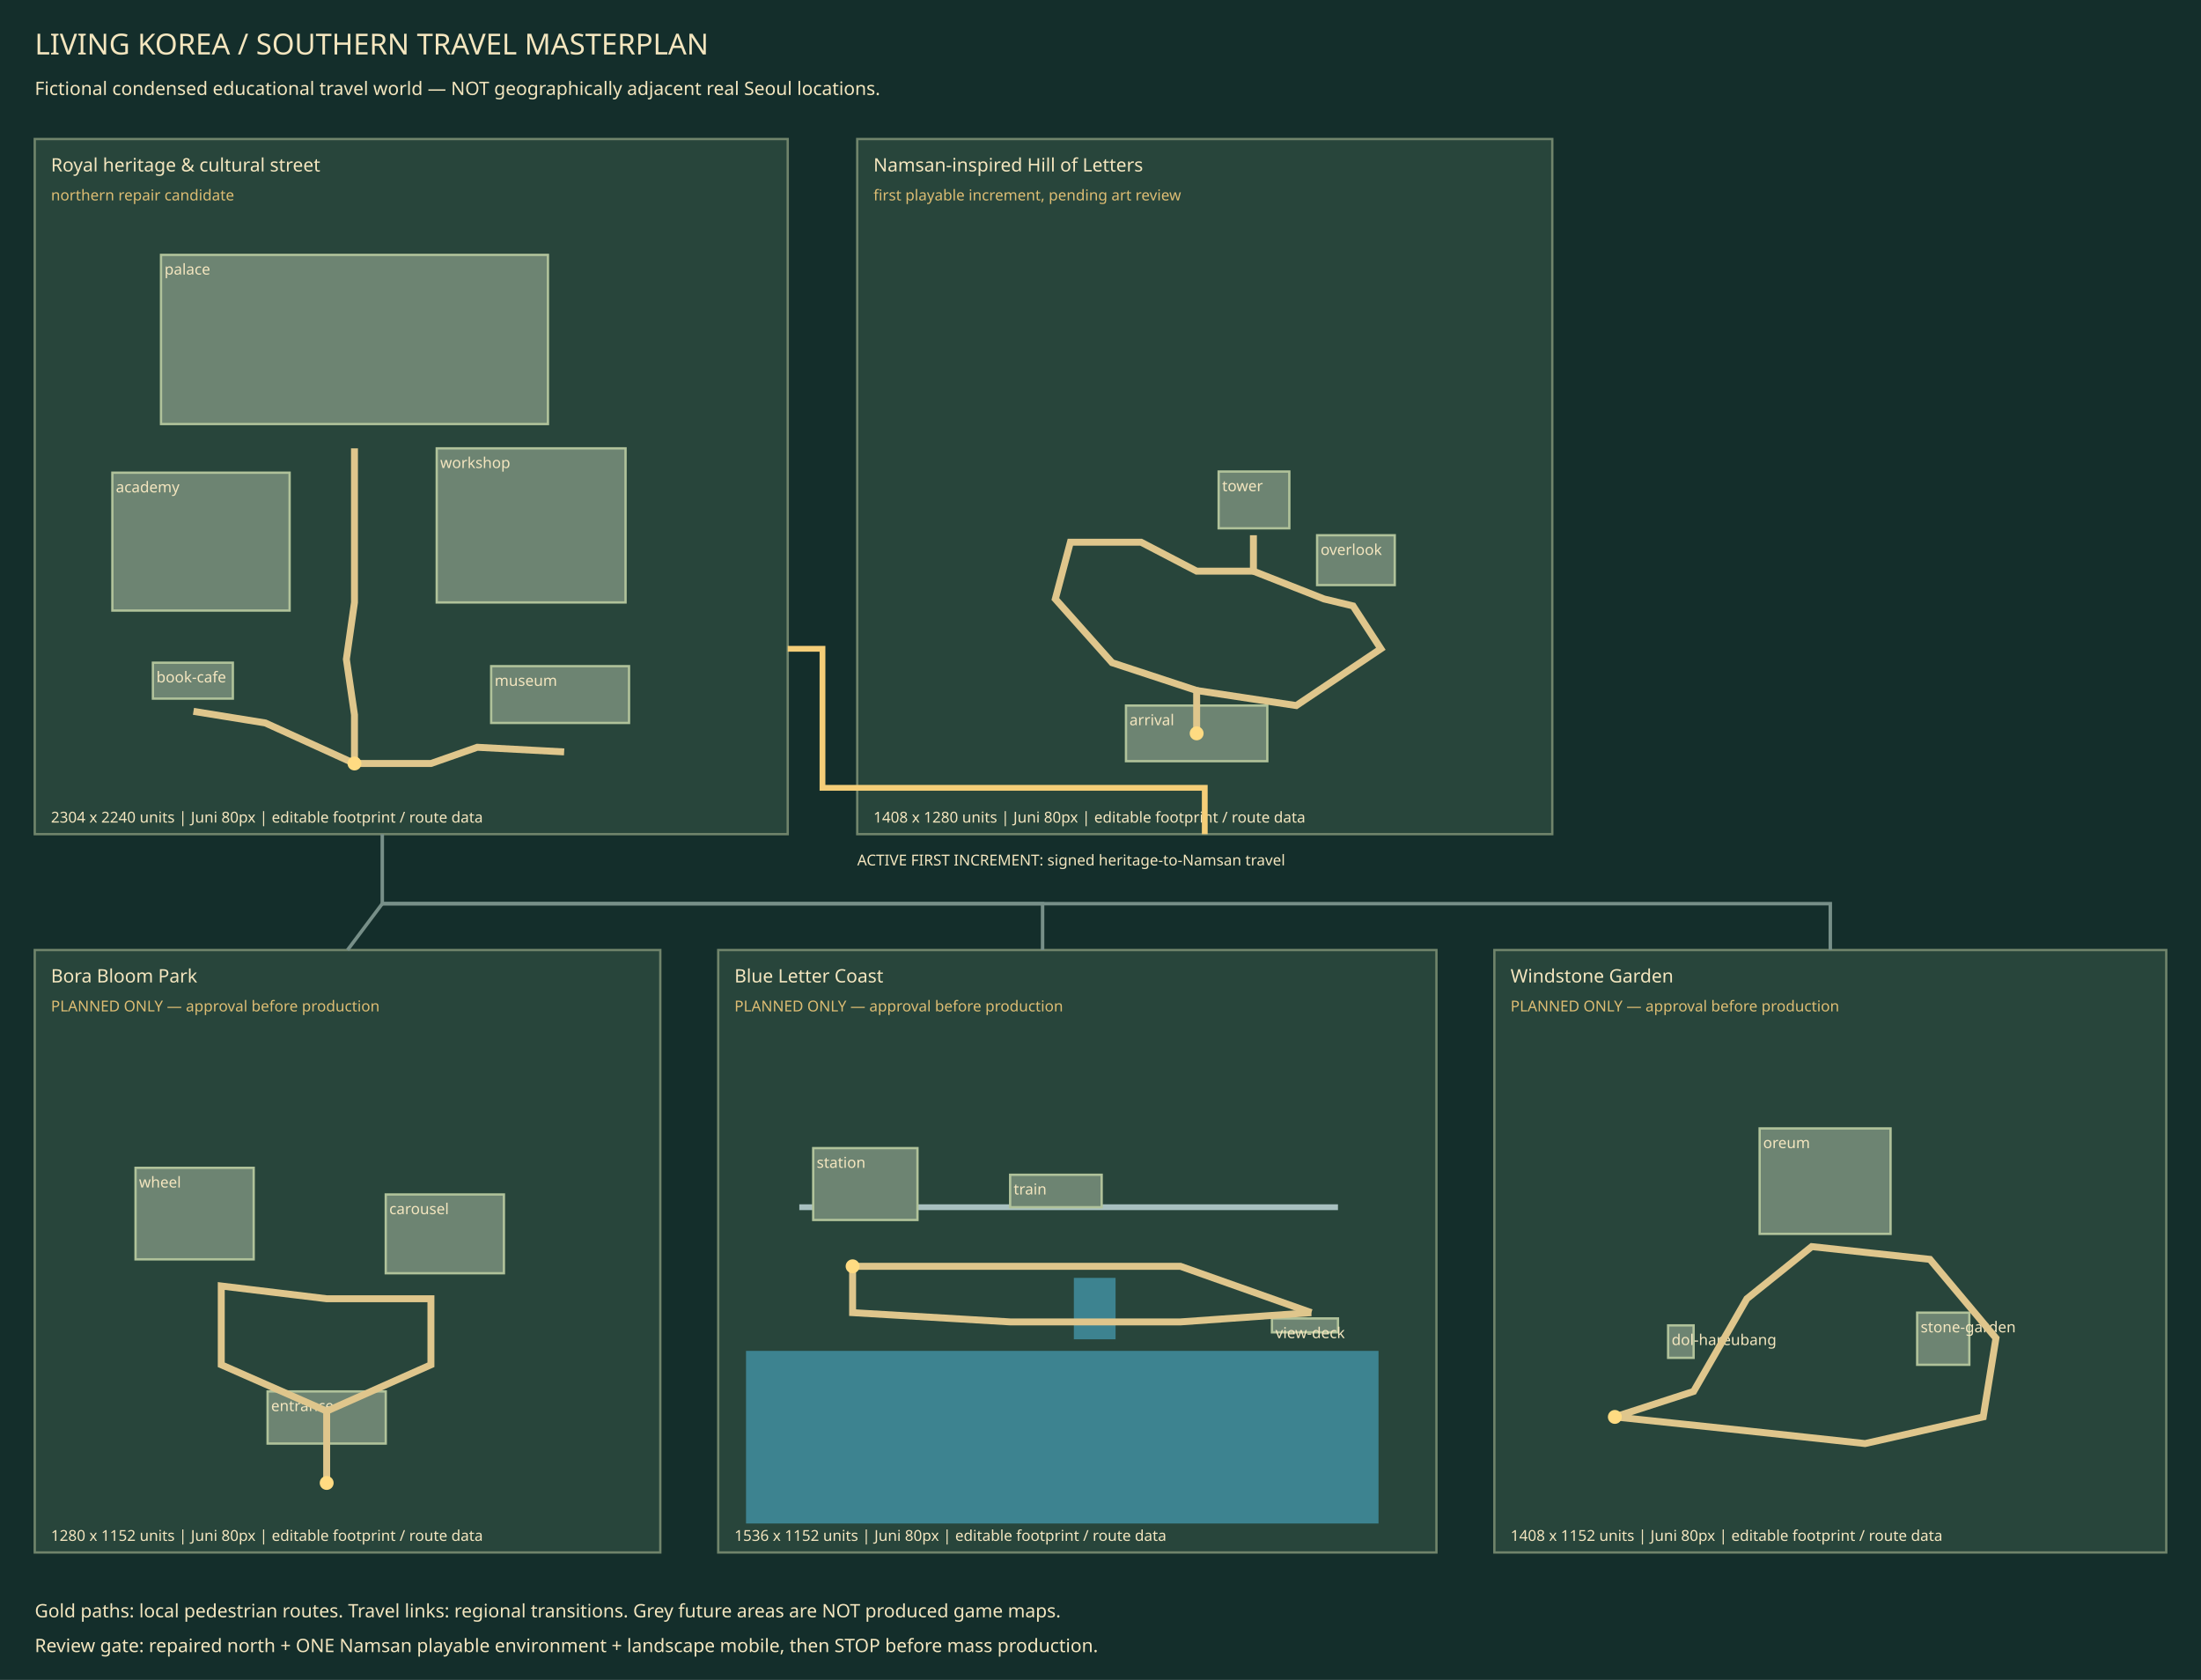
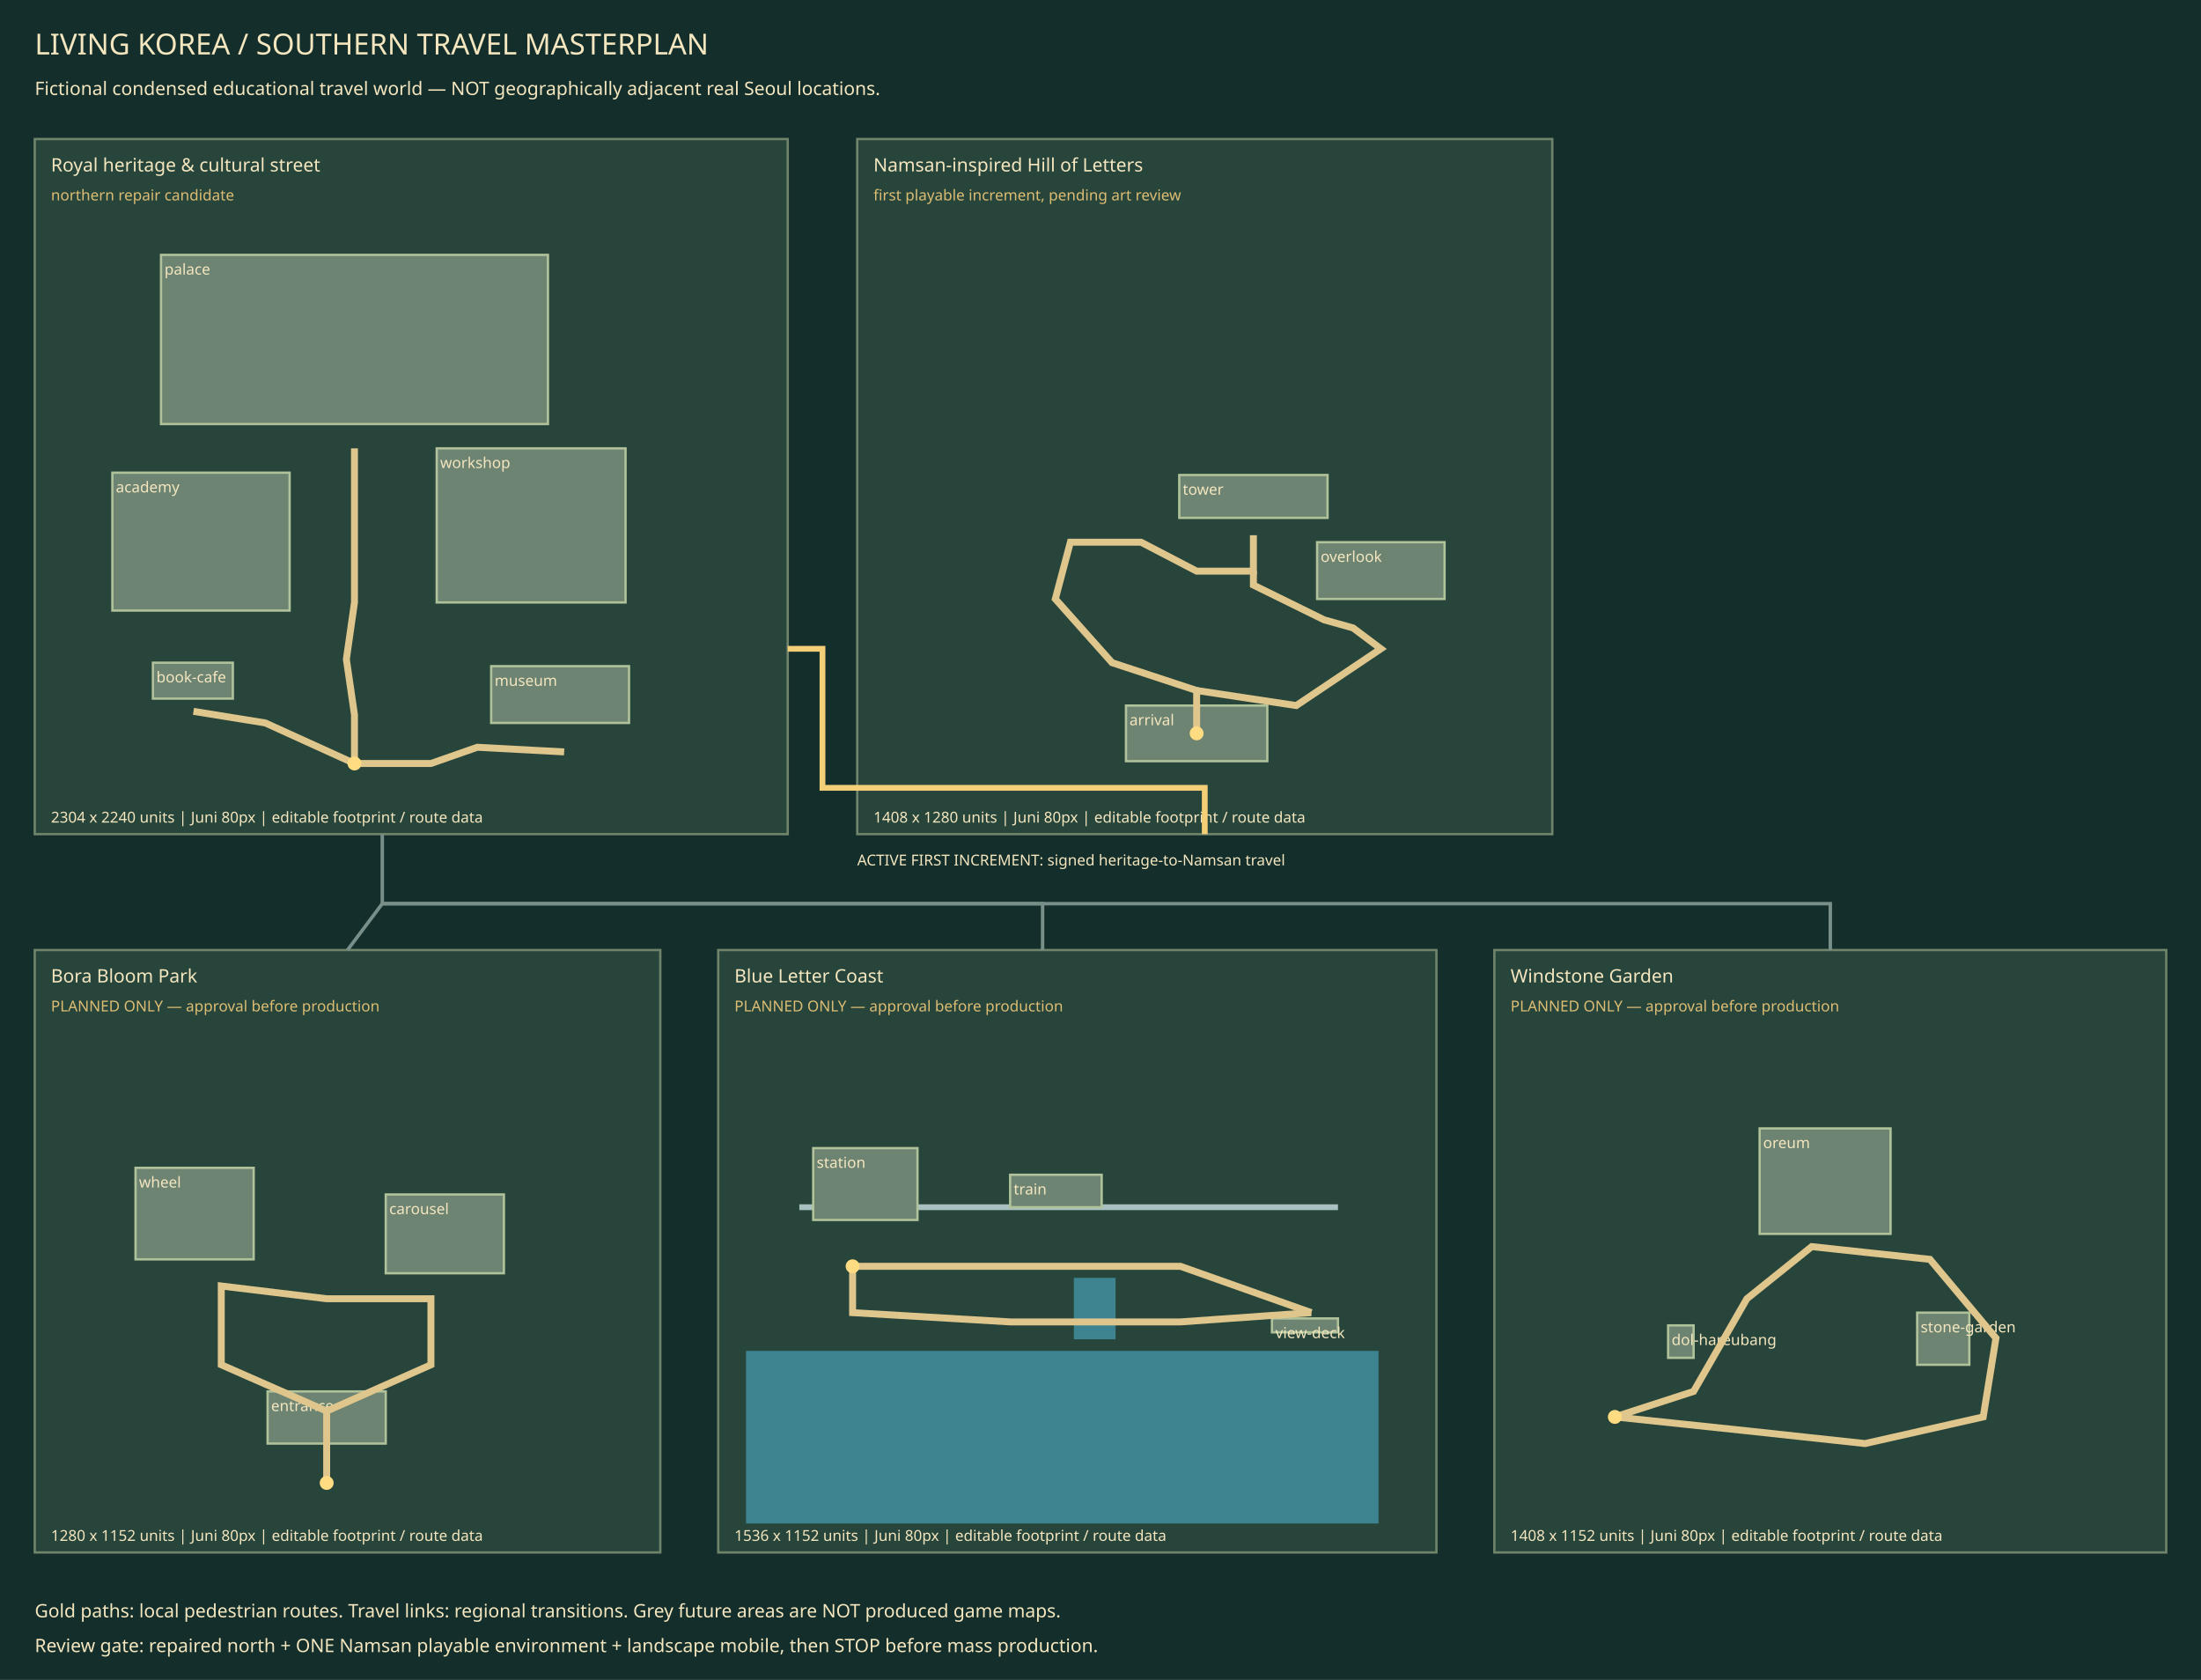
<svg xmlns="http://www.w3.org/2000/svg" width="1900" height="1450" viewBox="0 0 1900 1450">
  <rect width="1900" height="1450" fill="#142e2b" />
  <text x="30" y="47" font-family="sans-serif" font-size="25" fill="#f4e6bf">LIVING KOREA / SOUTHERN TRAVEL MASTERPLAN</text>
  <text x="30" y="82" font-family="sans-serif" font-size="16" fill="#f4e6bf">Fictional condensed educational travel world — NOT geographically adjacent real Seoul locations.</text>
  <g id="zone-heritage">
    <rect x="30" y="120" width="650" height="600" fill="#28453b" stroke="#70846b" stroke-width="2" />
    <text x="44" y="148" font-family="sans-serif" font-size="16" fill="#f4e6bf">Royal heritage &amp; cultural street</text>
    <text x="44" y="173" font-family="sans-serif" font-size="13" fill="#ddbd73">northern repair candidate</text>
    <rect x="139" y="220" width="334" height="146" fill="#6d8472" stroke="#b0c29a" stroke-width="2" />
    <text x="142" y="237" font-family="sans-serif" font-size="13" fill="#f4e6bf">palace</text>
    <rect x="97" y="408" width="153" height="119" fill="#6d8472" stroke="#b0c29a" stroke-width="2" />
    <text x="100" y="425" font-family="sans-serif" font-size="13" fill="#f4e6bf">academy</text>
    <rect x="377" y="387" width="163" height="133" fill="#6d8472" stroke="#b0c29a" stroke-width="2" />
    <text x="380" y="404" font-family="sans-serif" font-size="13" fill="#f4e6bf">workshop</text>
    <rect x="424" y="575" width="119" height="49" fill="#6d8472" stroke="#b0c29a" stroke-width="2" />
    <text x="427" y="592" font-family="sans-serif" font-size="13" fill="#f4e6bf">museum</text>
    <rect x="132" y="572" width="69" height="31" fill="#6d8472" stroke="#b0c29a" stroke-width="2" />
    <text x="135" y="589" font-family="sans-serif" font-size="13" fill="#f4e6bf">book-cafe</text>
    <polyline points="306,387 306,520 299,569 306,617 306,659" fill="none" stroke="#dfc68c" stroke-width="6" />
    <polyline points="167,614 229,624 306,659" fill="none" stroke="#dfc68c" stroke-width="6" />
    <polyline points="487,649 412,645 372,659 306,659" fill="none" stroke="#dfc68c" stroke-width="6" />
    <circle cx="306" cy="659" r="6" fill="#ffdb82" />
    <text x="44" y="710" font-family="sans-serif" font-size="13" fill="#f4e6bf">2304 x 2240 units | Juni 80px | editable footprint / route data</text>
  </g>
  <g id="zone-namsan">
    <rect x="740" y="120" width="600" height="600" fill="#28453b" stroke="#70846b" stroke-width="2" />
    <text x="754" y="148" font-family="sans-serif" font-size="16" fill="#f4e6bf">Namsan-inspired Hill of Letters</text>
    <text x="754" y="173" font-family="sans-serif" font-size="13" fill="#ddbd73">first playable increment, pending art review</text>
-     <rect x="1052" y="407" width="61" height="49" fill="#6d8472" stroke="#b0c29a" stroke-width="2" />
-     <text x="1055" y="424" font-family="sans-serif" font-size="13" fill="#f4e6bf">tower</text>
-     <rect x="1137" y="462" width="67" height="43" fill="#6d8472" stroke="#b0c29a" stroke-width="2" />
-     <text x="1140" y="479" font-family="sans-serif" font-size="13" fill="#f4e6bf">overlook</text>
+     <rect x="1018" y="410" width="128" height="37" fill="#6d8472" stroke="#b0c29a" stroke-width="2" />
+     <text x="1021" y="427" font-family="sans-serif" font-size="13" fill="#f4e6bf">tower</text>
+     <rect x="1137" y="468" width="110" height="49" fill="#6d8472" stroke="#b0c29a" stroke-width="2" />
+     <text x="1140" y="485" font-family="sans-serif" font-size="13" fill="#f4e6bf">overlook</text>
    <rect x="972" y="609" width="122" height="48" fill="#6d8472" stroke="#b0c29a" stroke-width="2" />
    <text x="975" y="626" font-family="sans-serif" font-size="13" fill="#f4e6bf">arrival</text>
    <polyline points="1033,633 1033,596 960,572 911,517 924,468 985,468 1033,493 1082,493 1082,462" fill="none" stroke="#dfc68c" stroke-width="6" />
-     <polyline points="1033,596 1119,609 1192,560 1168,523 1143,517 1082,493" fill="none" stroke="#dfc68c" stroke-width="6" />
+     <polyline points="1033,596 1119,609 1192,560 1168,542 1143,535 1082,505 1082,493" fill="none" stroke="#dfc68c" stroke-width="6" />
    <circle cx="1033" cy="633" r="6" fill="#ffdb82" />
    <text x="754" y="710" font-family="sans-serif" font-size="13" fill="#f4e6bf">1408 x 1280 units | Juni 80px | editable footprint / route data</text>
  </g>
  <g id="zone-entertainment">
    <rect x="30" y="820" width="540" height="520" fill="#28453b" stroke="#70846b" stroke-width="2" />
    <text x="44" y="848" font-family="sans-serif" font-size="16" fill="#f4e6bf">Bora Bloom Park</text>
    <text x="44" y="873" font-family="sans-serif" font-size="13" fill="#ddbd73">PLANNED ONLY — approval before production</text>
    <rect x="231" y="1201" width="102" height="45" fill="#6d8472" stroke="#b0c29a" stroke-width="2" />
    <text x="234" y="1218" font-family="sans-serif" font-size="13" fill="#f4e6bf">entrance</text>
    <rect x="117" y="1008" width="102" height="79" fill="#6d8472" stroke="#b0c29a" stroke-width="2" />
    <text x="120" y="1025" font-family="sans-serif" font-size="13" fill="#f4e6bf">wheel</text>
    <rect x="333" y="1031" width="102" height="68" fill="#6d8472" stroke="#b0c29a" stroke-width="2" />
    <text x="336" y="1048" font-family="sans-serif" font-size="13" fill="#f4e6bf">carousel</text>
    <polyline points="282,1280 282,1218 191,1178 191,1110 282,1121 372,1121 372,1178 282,1218" fill="none" stroke="#dfc68c" stroke-width="6" />
    <circle cx="282" cy="1280" r="6" fill="#ffdb82" />
    <text x="44" y="1330" font-family="sans-serif" font-size="13" fill="#f4e6bf">1280 x 1152 units | Juni 80px | editable footprint / route data</text>
  </g>
  <g id="zone-busan-coast">
    <rect x="620" y="820" width="620" height="520" fill="#28453b" stroke="#70846b" stroke-width="2" />
    <text x="634" y="848" font-family="sans-serif" font-size="16" fill="#f4e6bf">Blue Letter Coast</text>
    <text x="634" y="873" font-family="sans-serif" font-size="13" fill="#ddbd73">PLANNED ONLY — approval before production</text>
    <rect x="645" y="1167" width="544" height="147" fill="#3d8390" stroke="#3d8390" stroke-width="2" />
    <polyline points="690,1042 1155,1042" fill="none" stroke="#a8c0c0" stroke-width="5" />
    <rect x="928" y="1104" width="34" height="51" fill="#3d8390" stroke="#3d8390" stroke-width="2" />
    <rect x="702" y="991" width="90" height="62" fill="#6d8472" stroke="#b0c29a" stroke-width="2" />
    <text x="705" y="1008" font-family="sans-serif" font-size="13" fill="#f4e6bf">station</text>
    <rect x="872" y="1014" width="79" height="28" fill="#6d8472" stroke="#b0c29a" stroke-width="2" />
    <text x="875" y="1031" font-family="sans-serif" font-size="13" fill="#f4e6bf">train</text>
    <rect x="1098" y="1138" width="57" height="12" fill="#6d8472" stroke="#b0c29a" stroke-width="2" />
    <text x="1101" y="1155" font-family="sans-serif" font-size="13" fill="#f4e6bf">view-deck</text>
    <polyline points="736,1093 736,1133 872,1141 940,1141 1019,1141 1132,1133" fill="none" stroke="#dfc68c" stroke-width="6" />
    <polyline points="736,1093 872,1093 1019,1093 1132,1133" fill="none" stroke="#dfc68c" stroke-width="6" />
    <circle cx="736" cy="1093" r="6" fill="#ffdb82" />
    <text x="634" y="1330" font-family="sans-serif" font-size="13" fill="#f4e6bf">1536 x 1152 units | Juni 80px | editable footprint / route data</text>
  </g>
  <g id="zone-jeju">
    <rect x="1290" y="820" width="580" height="520" fill="#28453b" stroke="#70846b" stroke-width="2" />
    <text x="1304" y="848" font-family="sans-serif" font-size="16" fill="#f4e6bf">Windstone Garden</text>
    <text x="1304" y="873" font-family="sans-serif" font-size="13" fill="#ddbd73">PLANNED ONLY — approval before production</text>
    <rect x="1440" y="1144" width="22" height="28" fill="#6d8472" stroke="#b0c29a" stroke-width="2" />
    <text x="1443" y="1161" font-family="sans-serif" font-size="13" fill="#f4e6bf">dol-hareubang</text>
    <rect x="1519" y="974" width="113" height="91" fill="#6d8472" stroke="#b0c29a" stroke-width="2" />
    <text x="1522" y="991" font-family="sans-serif" font-size="13" fill="#f4e6bf">oreum</text>
    <rect x="1655" y="1133" width="45" height="45" fill="#6d8472" stroke="#b0c29a" stroke-width="2" />
    <text x="1658" y="1150" font-family="sans-serif" font-size="13" fill="#f4e6bf">stone-garden</text>
    <polyline points="1394,1223 1462,1201 1508,1121 1564,1076 1666,1087 1723,1155 1712,1223 1610,1246 1508,1235 1394,1223" fill="none" stroke="#dfc68c" stroke-width="6" />
    <circle cx="1394" cy="1223" r="6" fill="#ffdb82" />
    <text x="1304" y="1330" font-family="sans-serif" font-size="13" fill="#f4e6bf">1408 x 1152 units | Juni 80px | editable footprint / route data</text>
  </g>
  <polyline points="680,560 710,560 710,680 1040,680 1040,720" fill="none" stroke="#f5ce78" stroke-width="5" />
  <text x="740" y="747" font-family="sans-serif" font-size="13" fill="#f4e6bf">ACTIVE FIRST INCREMENT: signed heritage-to-Namsan travel</text>
  <polyline points="330,720 330,780 1580,780 1580,820" fill="none" stroke="#778f88" stroke-width="3" />
  <polyline points="330,780 900,780 900,820" fill="none" stroke="#778f88" stroke-width="3" />
  <polyline points="330,780 300,820" fill="none" stroke="#778f88" stroke-width="3" />
  <text x="30" y="1396" font-family="sans-serif" font-size="16" fill="#f4e6bf">Gold paths: local pedestrian routes. Travel links: regional transitions. Grey future areas are NOT produced game maps.</text>
  <text x="30" y="1426" font-family="sans-serif" font-size="16" fill="#f4e6bf">Review gate: repaired north + ONE Namsan playable environment + landscape mobile, then STOP before mass production.</text>
</svg>
